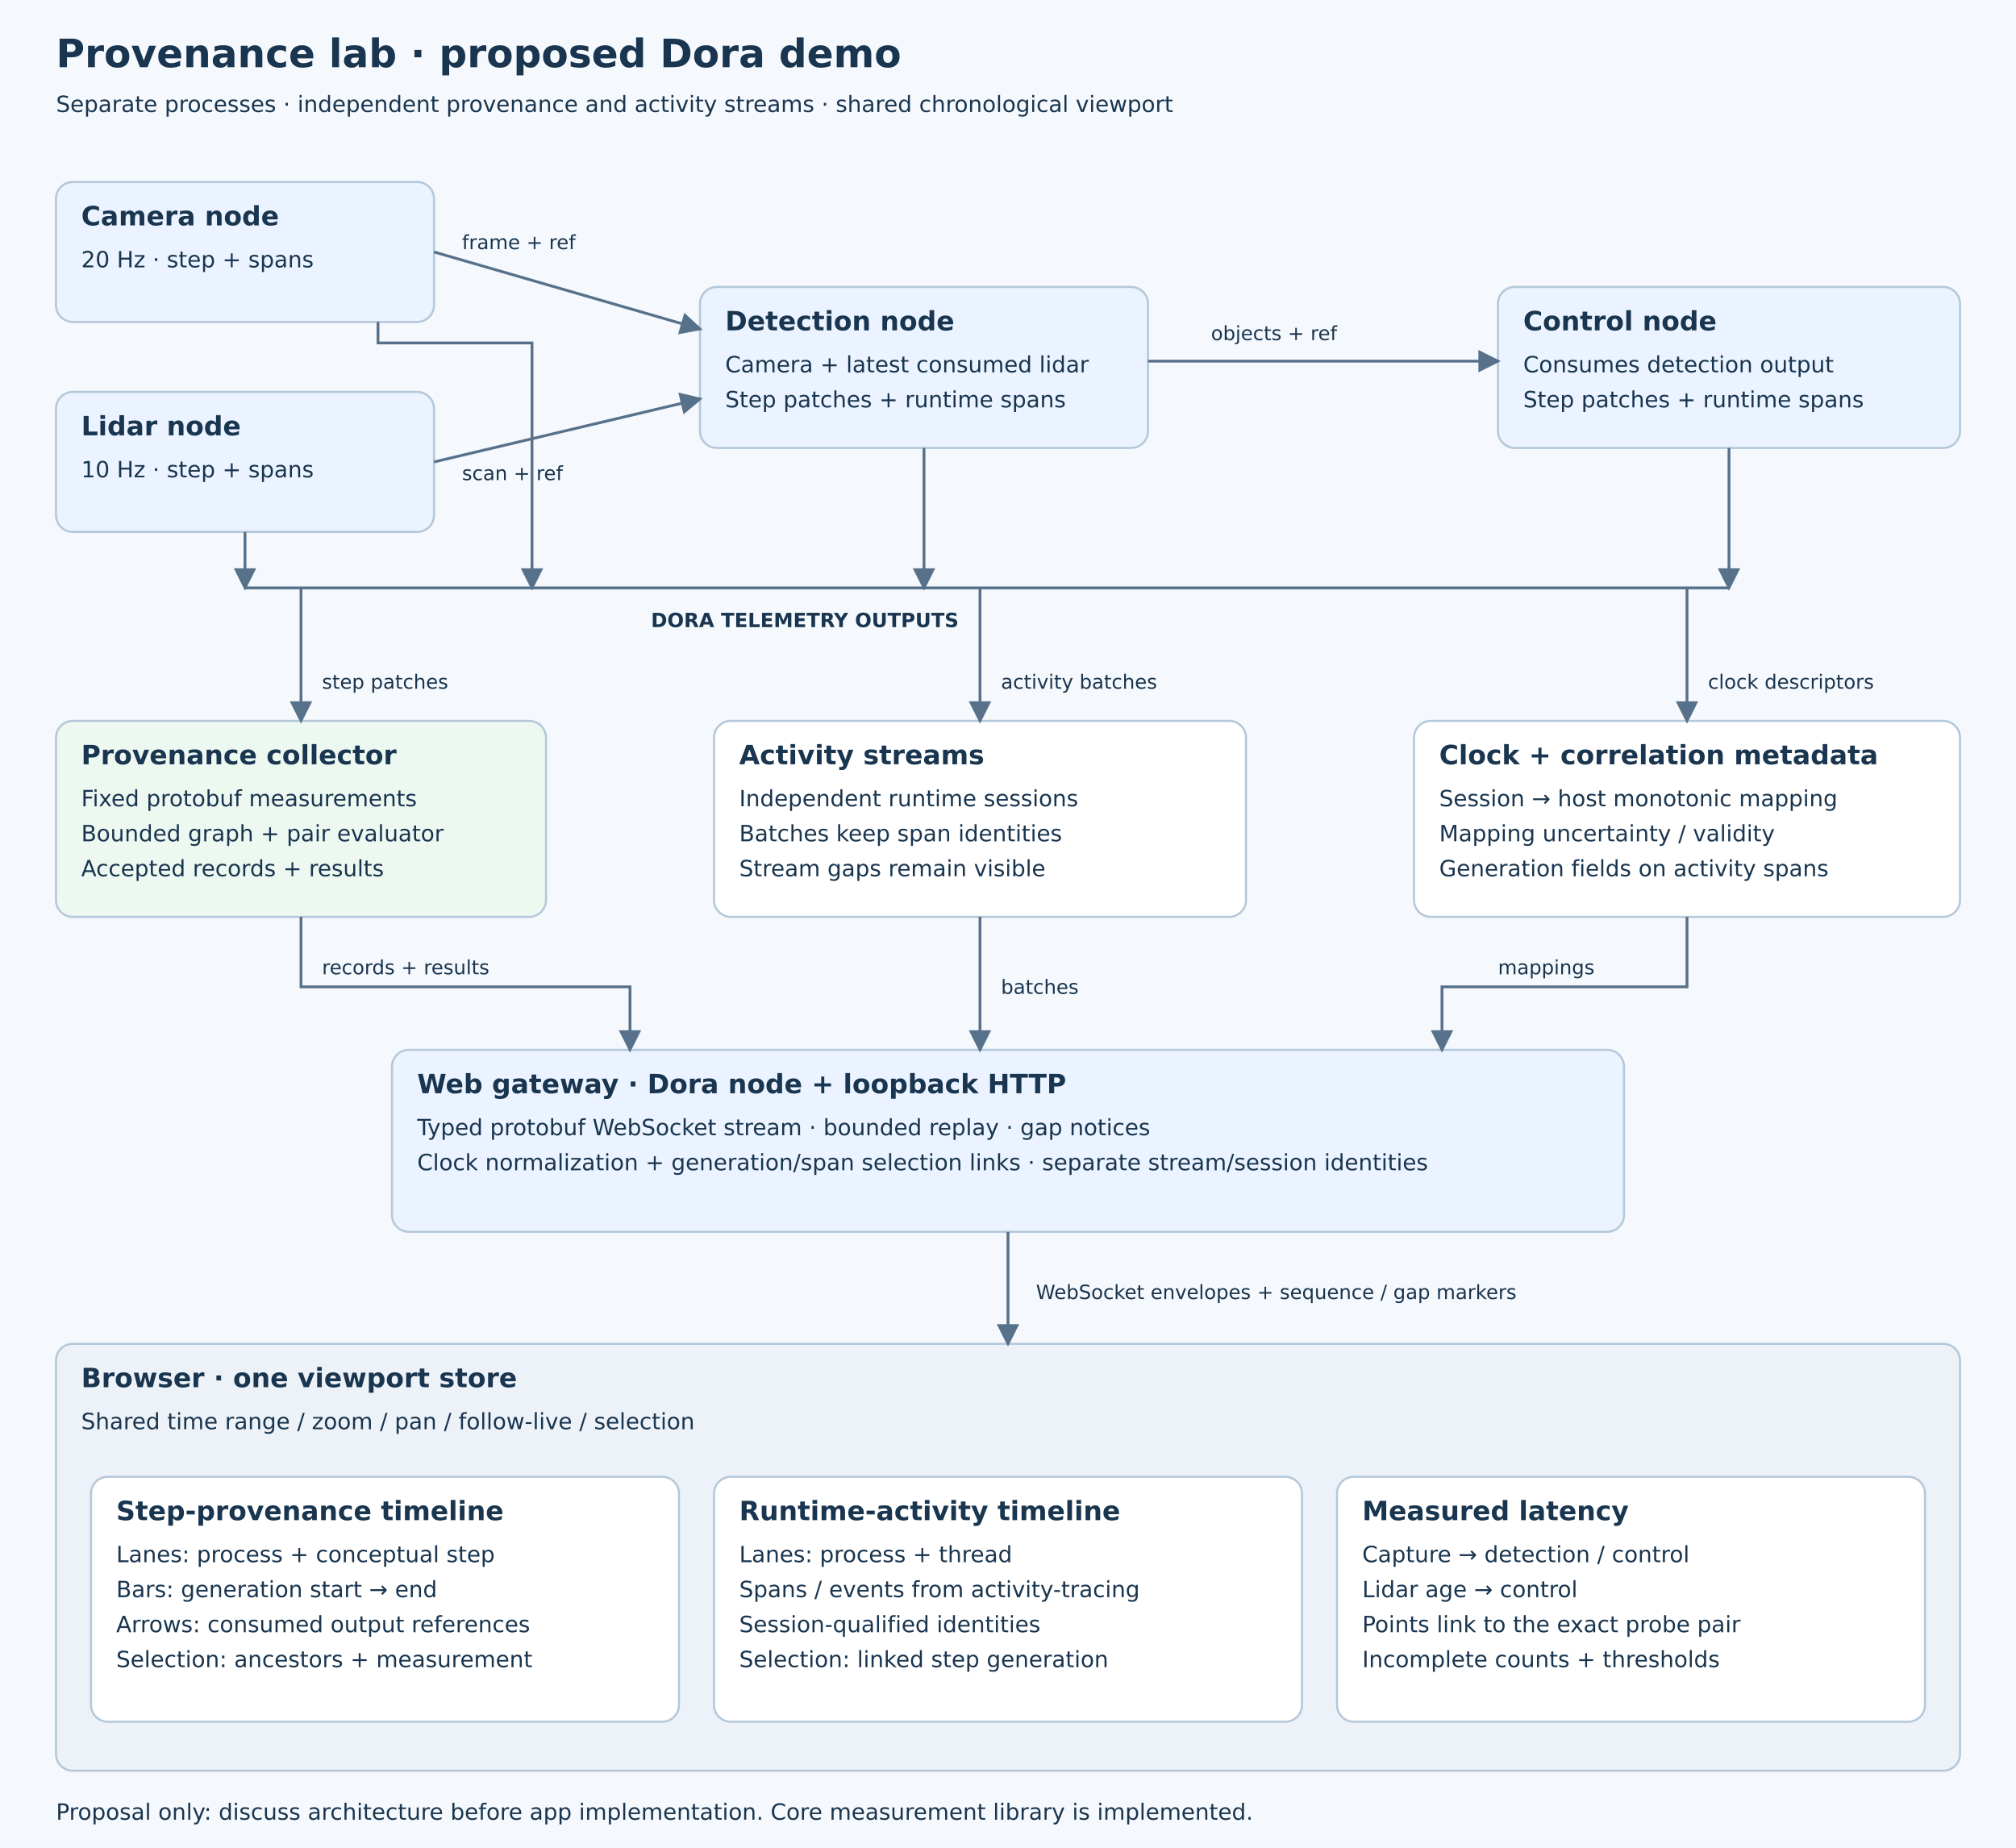
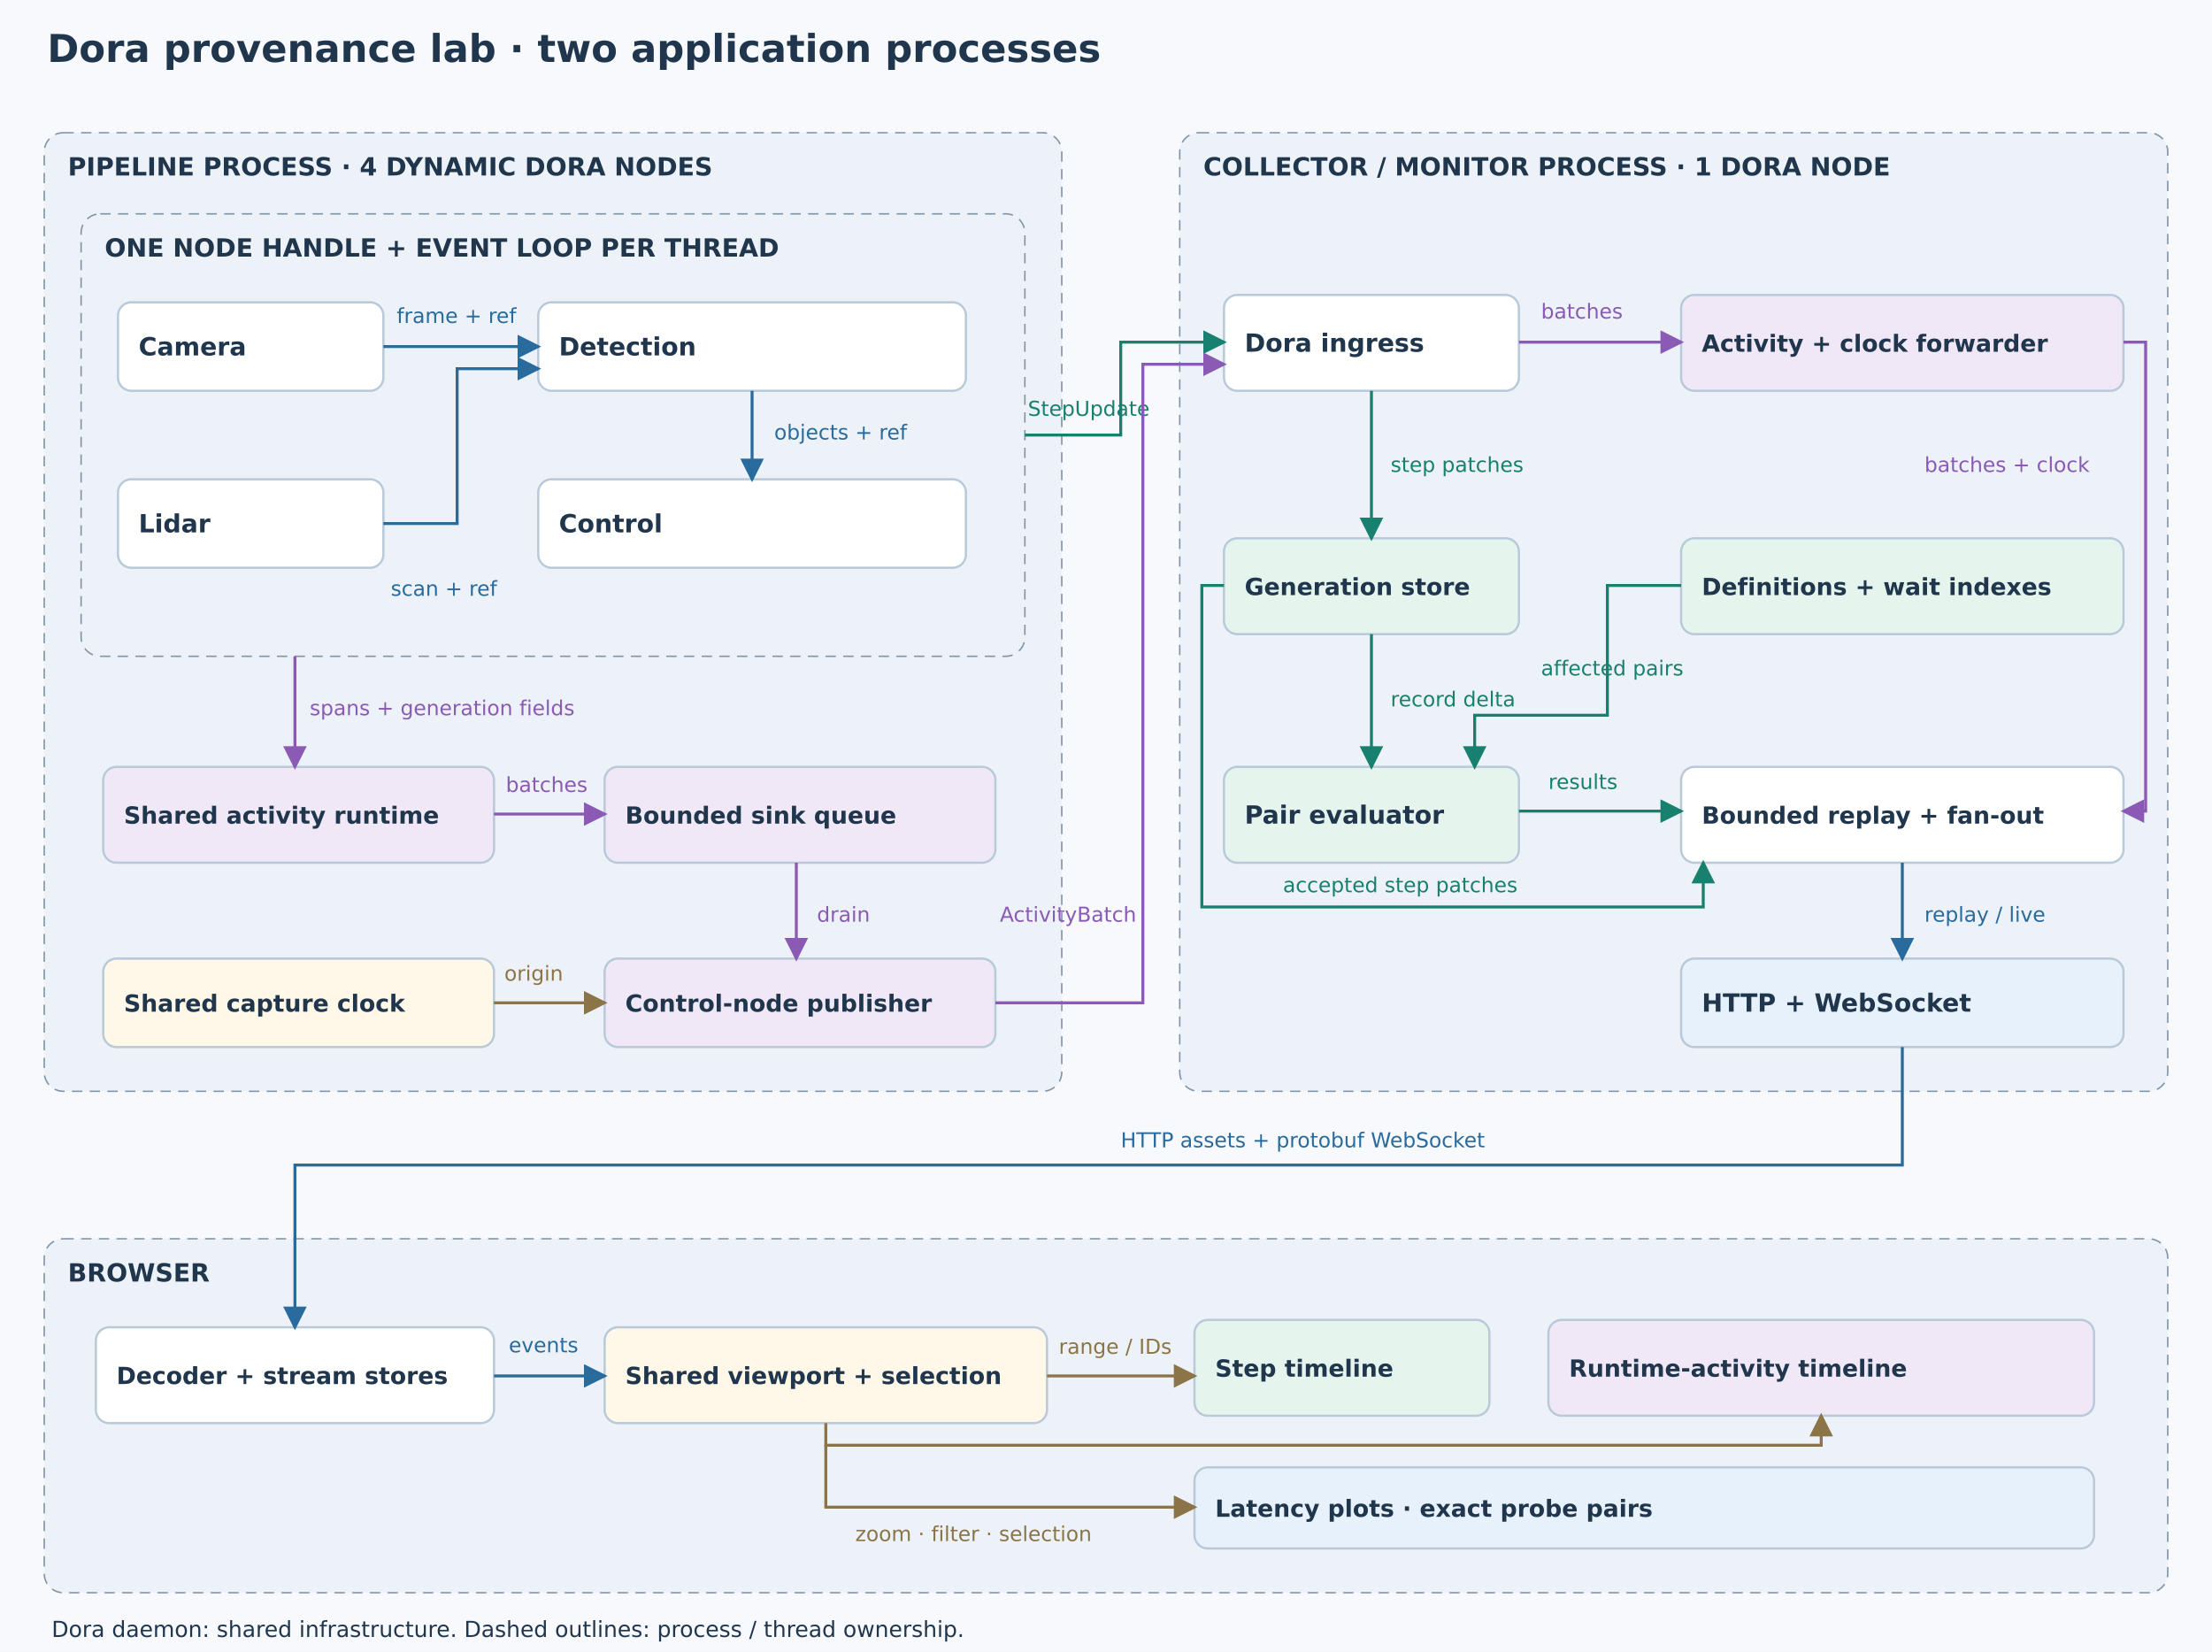
- <svg xmlns="http://www.w3.org/2000/svg" width="1440" height="1320" viewBox="0 0 1440 1320">
+ <svg xmlns="http://www.w3.org/2000/svg" width="1500" height="1120" viewBox="0 0 1500 1120">
  <defs>
-     <marker id="a" markerWidth="8" markerHeight="8" refX="7" refY="4" orient="auto">
-       <path d="M0 0L8 4L0 8" fill="#57718b" />
+     <marker id="data" markerWidth="8" markerHeight="8" refX="7" refY="4" orient="auto">
+       <path d="M0 0L8 4L0 8" fill="#286b9c" />
+     </marker>
+     <marker id="step" markerWidth="8" markerHeight="8" refX="7" refY="4" orient="auto">
+       <path d="M0 0L8 4L0 8" fill="#18806e" />
+     </marker>
+     <marker id="activity" markerWidth="8" markerHeight="8" refX="7" refY="4" orient="auto">
+       <path d="M0 0L8 4L0 8" fill="#8a5ab5" />
+     </marker>
+     <marker id="control" markerWidth="8" markerHeight="8" refX="7" refY="4" orient="auto">
+       <path d="M0 0L8 4L0 8" fill="#8b7448" />
    </marker>
  </defs>
-   <rect width="1440" height="1320" fill="#f5f8fc" />
-   <text x="40" y="48" font-family="DejaVu Sans,sans-serif" font-size="28" font-weight="700" fill="#19354f">Provenance lab · proposed Dora demo</text>
-   <text x="40" y="80" font-family="DejaVu Sans,sans-serif" font-size="16" font-weight="400" fill="#19354f">Separate processes · independent provenance and activity streams · shared chronological viewport</text>
-   <rect x="40" y="130" width="270" height="100" rx="12" fill="#eaf3ff" stroke="#b4c8da" stroke-width="1.5" />
-   <text x="58" y="161" font-family="DejaVu Sans,sans-serif" font-size="19" font-weight="700" fill="#19354f">Camera node</text>
-   <text x="58" y="191" font-family="DejaVu Sans,sans-serif" font-size="16" font-weight="400" fill="#19354f">20 Hz · step + spans</text>
-   <rect x="40" y="280" width="270" height="100" rx="12" fill="#eaf3ff" stroke="#b4c8da" stroke-width="1.5" />
-   <text x="58" y="311" font-family="DejaVu Sans,sans-serif" font-size="19" font-weight="700" fill="#19354f">Lidar node</text>
-   <text x="58" y="341" font-family="DejaVu Sans,sans-serif" font-size="16" font-weight="400" fill="#19354f">10 Hz · step + spans</text>
-   <rect x="500" y="205" width="320" height="115" rx="12" fill="#eaf3ff" stroke="#b4c8da" stroke-width="1.5" />
-   <text x="518" y="236" font-family="DejaVu Sans,sans-serif" font-size="19" font-weight="700" fill="#19354f">Detection node</text>
-   <text x="518" y="266" font-family="DejaVu Sans,sans-serif" font-size="16" font-weight="400" fill="#19354f">Camera + latest consumed lidar</text>
-   <text x="518" y="291" font-family="DejaVu Sans,sans-serif" font-size="16" font-weight="400" fill="#19354f">Step patches + runtime spans</text>
-   <rect x="1070" y="205" width="330" height="115" rx="12" fill="#eaf3ff" stroke="#b4c8da" stroke-width="1.5" />
-   <text x="1088" y="236" font-family="DejaVu Sans,sans-serif" font-size="19" font-weight="700" fill="#19354f">Control node</text>
-   <text x="1088" y="266" font-family="DejaVu Sans,sans-serif" font-size="16" font-weight="400" fill="#19354f">Consumes detection output</text>
-   <text x="1088" y="291" font-family="DejaVu Sans,sans-serif" font-size="16" font-weight="400" fill="#19354f">Step patches + runtime spans</text>
-   <path d="M310 180L500 235" fill="none" stroke="#57718b" stroke-width="2" marker-end="url(#a)" />
-   <text x="330" y="178" font-family="DejaVu Sans,sans-serif" font-size="14" font-weight="400" fill="#19354f">frame + ref</text>
-   <path d="M310 330L500 285" fill="none" stroke="#57718b" stroke-width="2" marker-end="url(#a)" />
-   <text x="330" y="343" font-family="DejaVu Sans,sans-serif" font-size="14" font-weight="400" fill="#19354f">scan + ref</text>
-   <path d="M820 258H1070" fill="none" stroke="#57718b" stroke-width="2" marker-end="url(#a)" />
-   <text x="865" y="243" font-family="DejaVu Sans,sans-serif" font-size="14" font-weight="400" fill="#19354f">objects + ref</text>
-   <path d="M270 230V245H380V420" fill="none" stroke="#57718b" stroke-width="2" marker-end="url(#a)" />
-   <path d="M175 380V420" fill="none" stroke="#57718b" stroke-width="2" marker-end="url(#a)" />
-   <path d="M660 320V420" fill="none" stroke="#57718b" stroke-width="2" marker-end="url(#a)" />
-   <path d="M1235 320V420" fill="none" stroke="#57718b" stroke-width="2" marker-end="url(#a)" />
-   <path d="M175 420H1235" fill="none" stroke="#57718b" stroke-width="2" />
-   <text x="465" y="448" font-family="DejaVu Sans,sans-serif" font-size="14" font-weight="700" fill="#19354f">DORA TELEMETRY OUTPUTS</text>
-   <rect x="40" y="515" width="350" height="140" rx="12" fill="#edf8f1" stroke="#b4c8da" stroke-width="1.5" />
-   <text x="58" y="546" font-family="DejaVu Sans,sans-serif" font-size="19" font-weight="700" fill="#19354f">Provenance collector</text>
-   <text x="58" y="576" font-family="DejaVu Sans,sans-serif" font-size="16" font-weight="400" fill="#19354f">Fixed protobuf measurements</text>
-   <text x="58" y="601" font-family="DejaVu Sans,sans-serif" font-size="16" font-weight="400" fill="#19354f">Bounded graph + pair evaluator</text>
-   <text x="58" y="626" font-family="DejaVu Sans,sans-serif" font-size="16" font-weight="400" fill="#19354f">Accepted records + results</text>
-   <rect x="510" y="515" width="380" height="140" rx="12" fill="#ffffff" stroke="#b4c8da" stroke-width="1.5" />
-   <text x="528" y="546" font-family="DejaVu Sans,sans-serif" font-size="19" font-weight="700" fill="#19354f">Activity streams</text>
-   <text x="528" y="576" font-family="DejaVu Sans,sans-serif" font-size="16" font-weight="400" fill="#19354f">Independent runtime sessions</text>
-   <text x="528" y="601" font-family="DejaVu Sans,sans-serif" font-size="16" font-weight="400" fill="#19354f">Batches keep span identities</text>
-   <text x="528" y="626" font-family="DejaVu Sans,sans-serif" font-size="16" font-weight="400" fill="#19354f">Stream gaps remain visible</text>
-   <rect x="1010" y="515" width="390" height="140" rx="12" fill="#ffffff" stroke="#b4c8da" stroke-width="1.5" />
-   <text x="1028" y="546" font-family="DejaVu Sans,sans-serif" font-size="19" font-weight="700" fill="#19354f">Clock + correlation metadata</text>
-   <text x="1028" y="576" font-family="DejaVu Sans,sans-serif" font-size="16" font-weight="400" fill="#19354f">Session → host monotonic mapping</text>
-   <text x="1028" y="601" font-family="DejaVu Sans,sans-serif" font-size="16" font-weight="400" fill="#19354f">Mapping uncertainty / validity</text>
-   <text x="1028" y="626" font-family="DejaVu Sans,sans-serif" font-size="16" font-weight="400" fill="#19354f">Generation fields on activity spans</text>
-   <path d="M215 420V515" fill="none" stroke="#57718b" stroke-width="2" marker-end="url(#a)" />
-   <text x="230" y="492" font-family="DejaVu Sans,sans-serif" font-size="14" font-weight="400" fill="#19354f">step patches</text>
-   <path d="M700 420V515" fill="none" stroke="#57718b" stroke-width="2" marker-end="url(#a)" />
-   <text x="715" y="492" font-family="DejaVu Sans,sans-serif" font-size="14" font-weight="400" fill="#19354f">activity batches</text>
-   <path d="M1205 420V515" fill="none" stroke="#57718b" stroke-width="2" marker-end="url(#a)" />
-   <text x="1220" y="492" font-family="DejaVu Sans,sans-serif" font-size="14" font-weight="400" fill="#19354f">clock descriptors</text>
-   <rect x="280" y="750" width="880" height="130" rx="12" fill="#eaf3ff" stroke="#b4c8da" stroke-width="1.5" />
-   <text x="298" y="781" font-family="DejaVu Sans,sans-serif" font-size="19" font-weight="700" fill="#19354f">Web gateway · Dora node + loopback HTTP</text>
-   <text x="298" y="811" font-family="DejaVu Sans,sans-serif" font-size="16" font-weight="400" fill="#19354f">Typed protobuf WebSocket stream · bounded replay · gap notices</text>
-   <text x="298" y="836" font-family="DejaVu Sans,sans-serif" font-size="16" font-weight="400" fill="#19354f">Clock normalization + generation/span selection links · separate stream/session identities</text>
-   <path d="M215 655V705H450V750" fill="none" stroke="#57718b" stroke-width="2" marker-end="url(#a)" />
-   <text x="230" y="696" font-family="DejaVu Sans,sans-serif" font-size="14" font-weight="400" fill="#19354f">records + results</text>
-   <path d="M700 655V750" fill="none" stroke="#57718b" stroke-width="2" marker-end="url(#a)" />
-   <text x="715" y="710" font-family="DejaVu Sans,sans-serif" font-size="14" font-weight="400" fill="#19354f">batches</text>
-   <path d="M1205 655V705H1030V750" fill="none" stroke="#57718b" stroke-width="2" marker-end="url(#a)" />
-   <text x="1070" y="696" font-family="DejaVu Sans,sans-serif" font-size="14" font-weight="400" fill="#19354f">mappings</text>
-   <rect x="40" y="960" width="1360" height="305" rx="12" fill="#edf2f8" stroke="#b4c8da" stroke-width="1.5" />
-   <text x="58" y="991" font-family="DejaVu Sans,sans-serif" font-size="19" font-weight="700" fill="#19354f">Browser · one viewport store</text>
-   <text x="58" y="1021" font-family="DejaVu Sans,sans-serif" font-size="16" font-weight="400" fill="#19354f">Shared time range / zoom / pan / follow-live / selection</text>
-   <path d="M720 880V960" fill="none" stroke="#57718b" stroke-width="2" marker-end="url(#a)" />
-   <text x="740" y="928" font-family="DejaVu Sans,sans-serif" font-size="14" font-weight="400" fill="#19354f">WebSocket envelopes + sequence / gap markers</text>
-   <rect x="65" y="1055" width="420" height="175" rx="12" fill="#ffffff" stroke="#b4c8da" stroke-width="1.5" />
-   <text x="83" y="1086" font-family="DejaVu Sans,sans-serif" font-size="19" font-weight="700" fill="#19354f">Step-provenance timeline</text>
-   <text x="83" y="1116" font-family="DejaVu Sans,sans-serif" font-size="16" font-weight="400" fill="#19354f">Lanes: process + conceptual step</text>
-   <text x="83" y="1141" font-family="DejaVu Sans,sans-serif" font-size="16" font-weight="400" fill="#19354f">Bars: generation start → end</text>
-   <text x="83" y="1166" font-family="DejaVu Sans,sans-serif" font-size="16" font-weight="400" fill="#19354f">Arrows: consumed output references</text>
-   <text x="83" y="1191" font-family="DejaVu Sans,sans-serif" font-size="16" font-weight="400" fill="#19354f">Selection: ancestors + measurement</text>
-   <rect x="510" y="1055" width="420" height="175" rx="12" fill="#ffffff" stroke="#b4c8da" stroke-width="1.5" />
-   <text x="528" y="1086" font-family="DejaVu Sans,sans-serif" font-size="19" font-weight="700" fill="#19354f">Runtime-activity timeline</text>
-   <text x="528" y="1116" font-family="DejaVu Sans,sans-serif" font-size="16" font-weight="400" fill="#19354f">Lanes: process + thread</text>
-   <text x="528" y="1141" font-family="DejaVu Sans,sans-serif" font-size="16" font-weight="400" fill="#19354f">Spans / events from activity-tracing</text>
-   <text x="528" y="1166" font-family="DejaVu Sans,sans-serif" font-size="16" font-weight="400" fill="#19354f">Session-qualified identities</text>
-   <text x="528" y="1191" font-family="DejaVu Sans,sans-serif" font-size="16" font-weight="400" fill="#19354f">Selection: linked step generation</text>
-   <rect x="955" y="1055" width="420" height="175" rx="12" fill="#ffffff" stroke="#b4c8da" stroke-width="1.5" />
-   <text x="973" y="1086" font-family="DejaVu Sans,sans-serif" font-size="19" font-weight="700" fill="#19354f">Measured latency</text>
-   <text x="973" y="1116" font-family="DejaVu Sans,sans-serif" font-size="16" font-weight="400" fill="#19354f">Capture → detection / control</text>
-   <text x="973" y="1141" font-family="DejaVu Sans,sans-serif" font-size="16" font-weight="400" fill="#19354f">Lidar age → control</text>
-   <text x="973" y="1166" font-family="DejaVu Sans,sans-serif" font-size="16" font-weight="400" fill="#19354f">Points link to the exact probe pair</text>
-   <text x="973" y="1191" font-family="DejaVu Sans,sans-serif" font-size="16" font-weight="400" fill="#19354f">Incomplete counts + thresholds</text>
-   <text x="40" y="1300" font-family="DejaVu Sans,sans-serif" font-size="16" font-weight="400" fill="#19354f">Proposal only: discuss architecture before app implementation. Core measurement library is implemented.</text>
+   <rect width="1500" height="1120" fill="#f7f9fc" />
+   <text x="32" y="42" font-family="DejaVu Sans,sans-serif" font-size="26" font-weight="700" fill="#20364d">Dora provenance lab · two application processes</text>
+   <rect x="30" y="90" width="690" height="650" rx="13" fill="#edf2f8" stroke="#8095aa" stroke-dasharray="7 5" />
+   <text x="46" y="119" font-family="DejaVu Sans,sans-serif" font-size="17" font-weight="700" fill="#20364d">PIPELINE PROCESS · 4 DYNAMIC DORA NODES</text>
+   <rect x="55" y="145" width="640" height="300" rx="13" fill="#edf2f8" stroke="#8095aa" stroke-dasharray="7 5" />
+   <text x="71" y="174" font-family="DejaVu Sans,sans-serif" font-size="17" font-weight="700" fill="#20364d">ONE NODE HANDLE + EVENT LOOP PER THREAD</text>
+   <rect x="80" y="205" width="180" height="60" rx="9" fill="#fff" stroke="#b8c9d9" stroke-width="1.5" />
+   <text x="94" y="241.0" font-family="DejaVu Sans,sans-serif" font-size="17" font-weight="700" fill="#20364d">Camera</text>
+   <rect x="80" y="325" width="180" height="60" rx="9" fill="#fff" stroke="#b8c9d9" stroke-width="1.5" />
+   <text x="94" y="361.0" font-family="DejaVu Sans,sans-serif" font-size="17" font-weight="700" fill="#20364d">Lidar</text>
+   <rect x="365" y="205" width="290" height="60" rx="9" fill="#fff" stroke="#b8c9d9" stroke-width="1.5" />
+   <text x="379" y="241.0" font-family="DejaVu Sans,sans-serif" font-size="17" font-weight="700" fill="#20364d">Detection</text>
+   <rect x="365" y="325" width="290" height="60" rx="9" fill="#fff" stroke="#b8c9d9" stroke-width="1.5" />
+   <text x="379" y="361.0" font-family="DejaVu Sans,sans-serif" font-size="17" font-weight="700" fill="#20364d">Control</text>
+   <path d="M260 235H365" fill="none" stroke="#286b9c" stroke-width="2" marker-end="url(#data)" />
+   <text x="269" y="219" font-family="DejaVu Sans,sans-serif" font-size="14" font-weight="400" fill="#286b9c">frame + ref</text>
+   <path d="M260 355H310V250H365" fill="none" stroke="#286b9c" stroke-width="2" marker-end="url(#data)" />
+   <text x="265" y="404" font-family="DejaVu Sans,sans-serif" font-size="14" font-weight="400" fill="#286b9c">scan + ref</text>
+   <path d="M510 265V325" fill="none" stroke="#286b9c" stroke-width="2" marker-end="url(#data)" />
+   <text x="525" y="298" font-family="DejaVu Sans,sans-serif" font-size="14" font-weight="400" fill="#286b9c">objects + ref</text>
+   <rect x="70" y="520" width="265" height="65" rx="9" fill="#f0e8f7" stroke="#b8c9d9" stroke-width="1.5" />
+   <text x="84" y="558.5" font-family="DejaVu Sans,sans-serif" font-size="16" font-weight="700" fill="#20364d">Shared activity runtime</text>
+   <rect x="410" y="520" width="265" height="65" rx="9" fill="#f0e8f7" stroke="#b8c9d9" stroke-width="1.5" />
+   <text x="424" y="558.5" font-family="DejaVu Sans,sans-serif" font-size="16" font-weight="700" fill="#20364d">Bounded sink queue</text>
+   <path d="M200 445V520" fill="none" stroke="#8a5ab5" stroke-width="2" marker-end="url(#activity)" />
+   <text x="210" y="485" font-family="DejaVu Sans,sans-serif" font-size="14" font-weight="400" fill="#8a5ab5">spans + generation fields</text>
+   <path d="M335 552H410" fill="none" stroke="#8a5ab5" stroke-width="2" marker-end="url(#activity)" />
+   <text x="343" y="537" font-family="DejaVu Sans,sans-serif" font-size="14" font-weight="400" fill="#8a5ab5">batches</text>
+   <rect x="410" y="650" width="265" height="60" rx="9" fill="#f0e8f7" stroke="#b8c9d9" stroke-width="1.5" />
+   <text x="424" y="686.0" font-family="DejaVu Sans,sans-serif" font-size="16" font-weight="700" fill="#20364d">Control-node publisher</text>
+   <path d="M540 585V650" fill="none" stroke="#8a5ab5" stroke-width="2" marker-end="url(#activity)" />
+   <text x="554" y="625" font-family="DejaVu Sans,sans-serif" font-size="14" font-weight="400" fill="#8a5ab5">drain</text>
+   <rect x="70" y="650" width="265" height="60" rx="9" fill="#fff7e8" stroke="#b8c9d9" stroke-width="1.5" />
+   <text x="84" y="686.0" font-family="DejaVu Sans,sans-serif" font-size="16" font-weight="700" fill="#20364d">Shared capture clock</text>
+   <path d="M335 680H410" fill="none" stroke="#8b7448" stroke-width="2" marker-end="url(#control)" />
+   <text x="342" y="665" font-family="DejaVu Sans,sans-serif" font-size="14" font-weight="400" fill="#8b7448">origin</text>
+   <rect x="800" y="90" width="670" height="650" rx="13" fill="#edf2f8" stroke="#8095aa" stroke-dasharray="7 5" />
+   <text x="816" y="119" font-family="DejaVu Sans,sans-serif" font-size="17" font-weight="700" fill="#20364d">COLLECTOR / MONITOR PROCESS · 1 DORA NODE</text>
+   <rect x="830" y="200" width="200" height="65" rx="9" fill="#fff" stroke="#b8c9d9" stroke-width="1.5" />
+   <text x="844" y="238.5" font-family="DejaVu Sans,sans-serif" font-size="17" font-weight="700" fill="#20364d">Dora ingress</text>
+   <rect x="1140" y="200" width="300" height="65" rx="9" fill="#f0e8f7" stroke="#b8c9d9" stroke-width="1.5" />
+   <text x="1154" y="238.5" font-family="DejaVu Sans,sans-serif" font-size="16" font-weight="700" fill="#20364d">Activity + clock forwarder</text>
+   <rect x="830" y="365" width="200" height="65" rx="9" fill="#e5f5ee" stroke="#b8c9d9" stroke-width="1.5" />
+   <text x="844" y="403.5" font-family="DejaVu Sans,sans-serif" font-size="16" font-weight="700" fill="#20364d">Generation store</text>
+   <rect x="1140" y="365" width="300" height="65" rx="9" fill="#e5f5ee" stroke="#b8c9d9" stroke-width="1.5" />
+   <text x="1154" y="403.5" font-family="DejaVu Sans,sans-serif" font-size="16" font-weight="700" fill="#20364d">Definitions + wait indexes</text>
+   <rect x="830" y="520" width="200" height="65" rx="9" fill="#e5f5ee" stroke="#b8c9d9" stroke-width="1.5" />
+   <text x="844" y="558.5" font-family="DejaVu Sans,sans-serif" font-size="17" font-weight="700" fill="#20364d">Pair evaluator</text>
+   <rect x="1140" y="520" width="300" height="65" rx="9" fill="#fff" stroke="#b8c9d9" stroke-width="1.5" />
+   <text x="1154" y="558.5" font-family="DejaVu Sans,sans-serif" font-size="16" font-weight="700" fill="#20364d">Bounded replay + fan-out</text>
+   <rect x="1140" y="650" width="300" height="60" rx="9" fill="#e6f1fb" stroke="#b8c9d9" stroke-width="1.5" />
+   <text x="1154" y="686.0" font-family="DejaVu Sans,sans-serif" font-size="17" font-weight="700" fill="#20364d">HTTP + WebSocket</text>
+   <path d="M695 295H760V232H830" fill="none" stroke="#18806e" stroke-width="2" marker-end="url(#step)" />
+   <text x="697" y="282" font-family="DejaVu Sans,sans-serif" font-size="14" font-weight="400" fill="#18806e">StepUpdate</text>
+   <path d="M675 680H775V247H830" fill="none" stroke="#8a5ab5" stroke-width="2" marker-end="url(#activity)" />
+   <text x="678" y="625" font-family="DejaVu Sans,sans-serif" font-size="14" font-weight="400" fill="#8a5ab5">ActivityBatch</text>
+   <path d="M1030 232H1140" fill="none" stroke="#8a5ab5" stroke-width="2" marker-end="url(#activity)" />
+   <text x="1045" y="216" font-family="DejaVu Sans,sans-serif" font-size="14" font-weight="400" fill="#8a5ab5">batches</text>
+   <path d="M930 265V365" fill="none" stroke="#18806e" stroke-width="2" marker-end="url(#step)" />
+   <text x="943" y="320" font-family="DejaVu Sans,sans-serif" font-size="14" font-weight="400" fill="#18806e">step patches</text>
+   <path d="M930 430V520" fill="none" stroke="#18806e" stroke-width="2" marker-end="url(#step)" />
+   <text x="943" y="479" font-family="DejaVu Sans,sans-serif" font-size="14" font-weight="400" fill="#18806e">record delta</text>
+   <path d="M1140 397H1090V485H1000V520" fill="none" stroke="#18806e" stroke-width="2" marker-end="url(#step)" />
+   <text x="1045" y="458" font-family="DejaVu Sans,sans-serif" font-size="14" font-weight="400" fill="#18806e">affected pairs</text>
+   <path d="M1440 232H1455V550H1440" fill="none" stroke="#8a5ab5" stroke-width="2" marker-end="url(#activity)" />
+   <text x="1305" y="320" font-family="DejaVu Sans,sans-serif" font-size="14" font-weight="400" fill="#8a5ab5">batches + clock</text>
+   <path d="M1030 550H1140" fill="none" stroke="#18806e" stroke-width="2" marker-end="url(#step)" />
+   <text x="1050" y="535" font-family="DejaVu Sans,sans-serif" font-size="14" font-weight="400" fill="#18806e">results</text>
+   <path d="M830 397H815V615H1155V585" fill="none" stroke="#18806e" stroke-width="2" marker-end="url(#step)" />
+   <text x="870" y="605" font-family="DejaVu Sans,sans-serif" font-size="14" font-weight="400" fill="#18806e">accepted step patches</text>
+   <path d="M1290 585V650" fill="none" stroke="#286b9c" stroke-width="2" marker-end="url(#data)" />
+   <text x="1305" y="625" font-family="DejaVu Sans,sans-serif" font-size="14" font-weight="400" fill="#286b9c">replay / live</text>
+   <rect x="30" y="840" width="1440" height="240" rx="13" fill="#edf2f8" stroke="#8095aa" stroke-dasharray="7 5" />
+   <text x="46" y="869" font-family="DejaVu Sans,sans-serif" font-size="17" font-weight="700" fill="#20364d">BROWSER</text>
+   <rect x="65" y="900" width="270" height="65" rx="9" fill="#fff" stroke="#b8c9d9" stroke-width="1.5" />
+   <text x="79" y="938.5" font-family="DejaVu Sans,sans-serif" font-size="16" font-weight="700" fill="#20364d">Decoder + stream stores</text>
+   <rect x="410" y="900" width="300" height="65" rx="9" fill="#fff7e8" stroke="#b8c9d9" stroke-width="1.5" />
+   <text x="424" y="938.5" font-family="DejaVu Sans,sans-serif" font-size="16" font-weight="700" fill="#20364d">Shared viewport + selection</text>
+   <rect x="810" y="895" width="200" height="65" rx="9" fill="#e5f5ee" stroke="#b8c9d9" stroke-width="1.5" />
+   <text x="824" y="933.5" font-family="DejaVu Sans,sans-serif" font-size="16" font-weight="700" fill="#20364d">Step timeline</text>
+   <rect x="1050" y="895" width="370" height="65" rx="9" fill="#f0e8f7" stroke="#b8c9d9" stroke-width="1.5" />
+   <text x="1064" y="933.5" font-family="DejaVu Sans,sans-serif" font-size="16" font-weight="700" fill="#20364d">Runtime-activity timeline</text>
+   <rect x="810" y="995" width="610" height="55" rx="9" fill="#e6f1fb" stroke="#b8c9d9" stroke-width="1.5" />
+   <text x="824" y="1028.5" font-family="DejaVu Sans,sans-serif" font-size="16" font-weight="700" fill="#20364d">Latency plots · exact probe pairs</text>
+   <path d="M1290 710V790H200V900" fill="none" stroke="#286b9c" stroke-width="2" marker-end="url(#data)" />
+   <text x="760" y="778" font-family="DejaVu Sans,sans-serif" font-size="14" font-weight="400" fill="#286b9c">HTTP assets + protobuf WebSocket</text>
+   <path d="M335 933H410" fill="none" stroke="#286b9c" stroke-width="2" marker-end="url(#data)" />
+   <text x="345" y="917" font-family="DejaVu Sans,sans-serif" font-size="14" font-weight="400" fill="#286b9c">events</text>
+   <path d="M710 933H810" fill="none" stroke="#8b7448" stroke-width="2" marker-end="url(#control)" />
+   <text x="718" y="918" font-family="DejaVu Sans,sans-serif" font-size="14" font-weight="400" fill="#8b7448">range / IDs</text>
+   <path d="M560 965V980H1235V960" fill="none" stroke="#8b7448" stroke-width="2" marker-end="url(#control)" />
+   <path d="M560 980V1022H810" fill="none" stroke="#8b7448" stroke-width="2" marker-end="url(#control)" />
+   <text x="580" y="1045" font-family="DejaVu Sans,sans-serif" font-size="14" font-weight="400" fill="#8b7448">zoom · filter · selection</text>
+   <text x="35" y="1110" font-family="DejaVu Sans,sans-serif" font-size="15" font-weight="400" fill="#20364d">Dora daemon: shared infrastructure. Dashed outlines: process / thread ownership.</text>
</svg>
